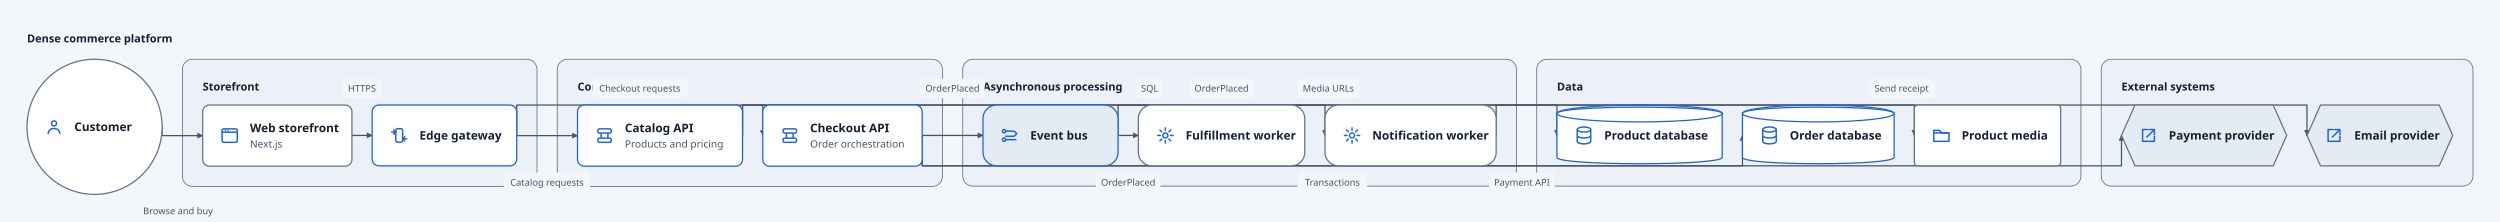
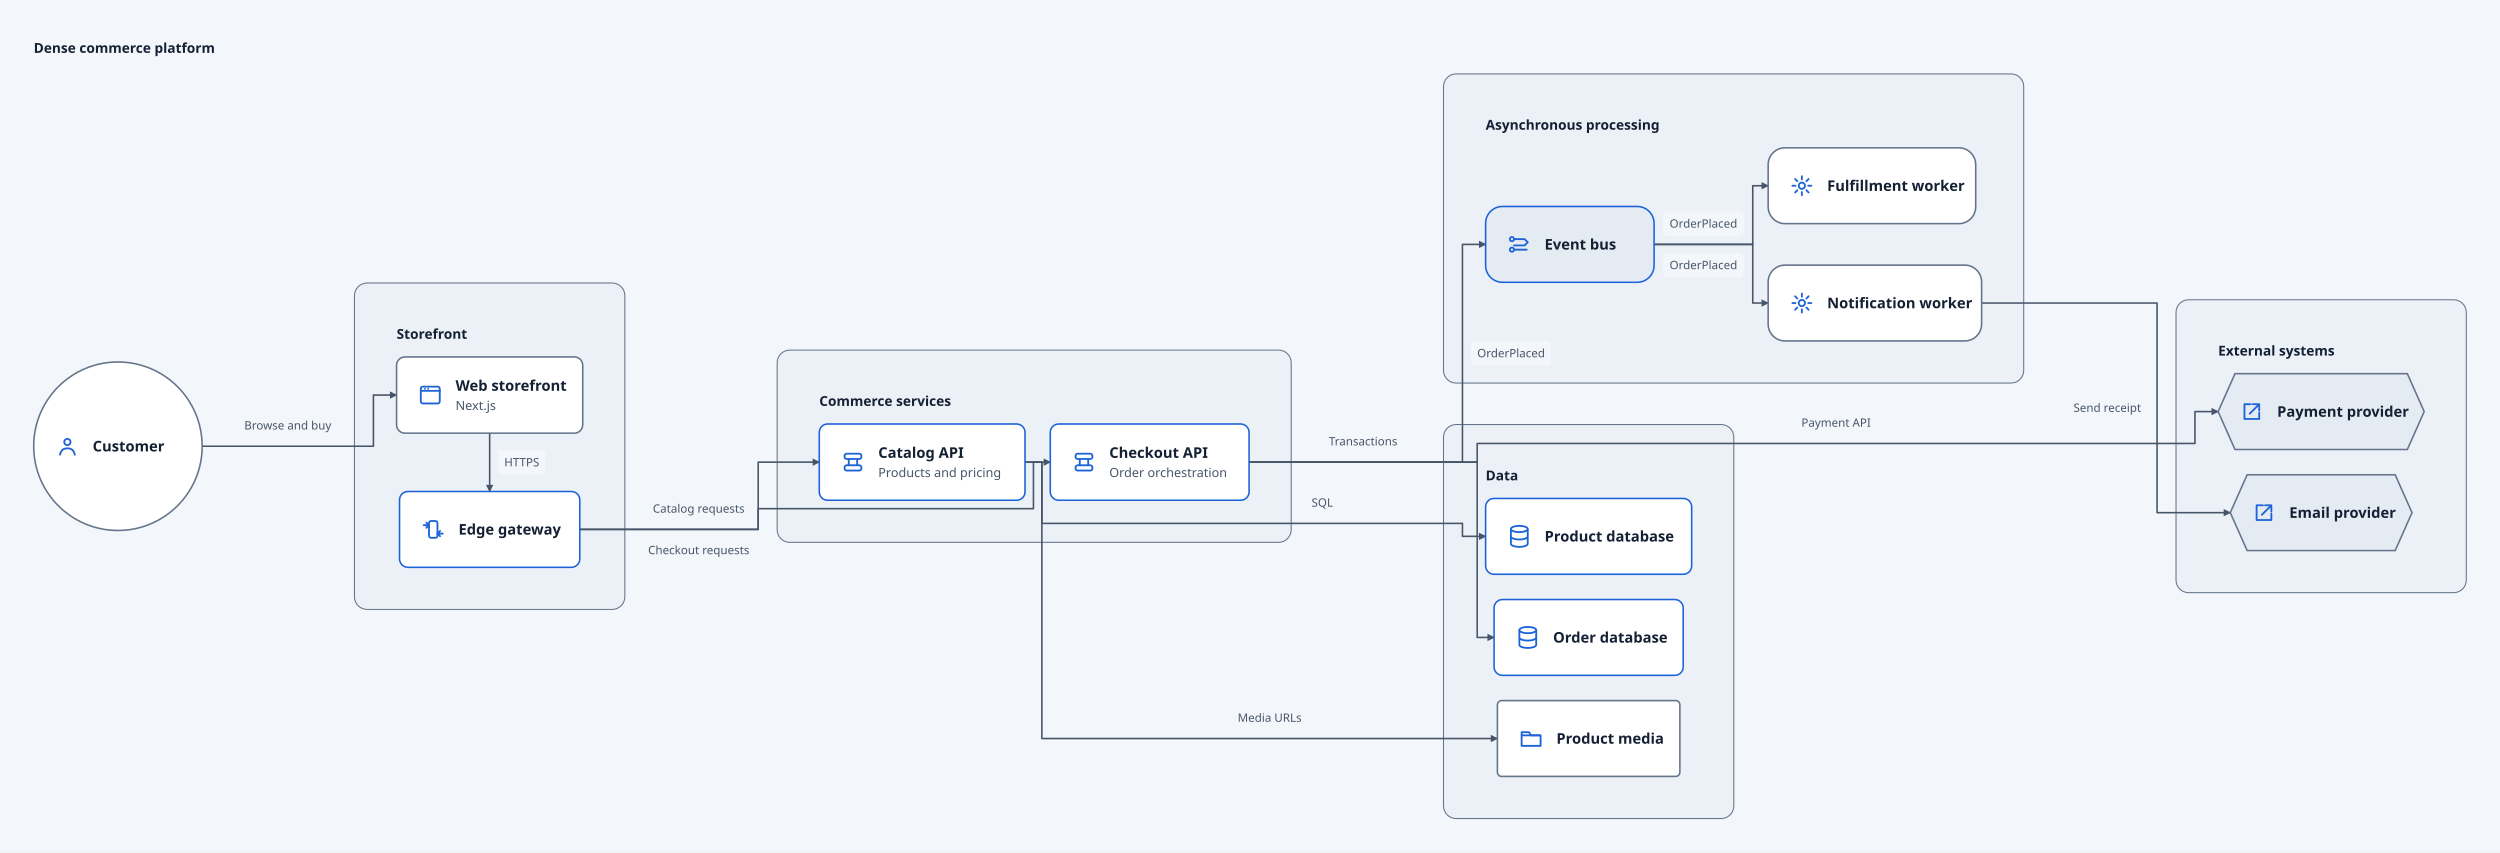
- <svg xmlns="http://www.w3.org/2000/svg" width="2960.9" height="262.2" viewBox="0 0 2960900 262200" role="img" aria-labelledby="stack-title stack-description" data-engine-version="0.7.0" data-theme-id="default" data-theme-version="0.5.0" data-theme-revision="sha256:3bfd66e1a96628b29b95b7273b54373bcce952f7285aefa506b4255a629eaf53">
-   <rect x="0" y="0" width="2960900" height="262200" fill="#F3F6FA" />
+ <svg xmlns="http://www.w3.org/2000/svg" width="2374.35" height="809.4" viewBox="0 0 2374.35 809.4" role="img" aria-labelledby="stack-title stack-description" data-engine-version="0.8.0" data-theme-id="default" data-theme-version="0.6.0" data-theme-revision="sha256:4d4e9dcda36bf2a5187a233c0be74c9e9302f41d5021e1fa2a73712837ff55c1">
+   <rect x="0" y="0" width="2374.35" height="809.4" fill="#F3F6FA" />
  <defs>
-     <marker id="stack-arrow" markerUnits="userSpaceOnUse" markerWidth="7000" markerHeight="7000" refX="9000" refY="5000" viewBox="0 0 10000 10000" orient="auto-start-reverse">
+     <marker id="stack-arrow" markerUnits="userSpaceOnUse" markerWidth="7" markerHeight="7" refX="9000" refY="5000" viewBox="0 0 10000 10000" orient="auto-start-reverse">
      <path d="M 0 0 L 10000 5000 L 0 10000 z" fill="#475569" />
    </marker>
  </defs>
-   <text x="32000" y="50200" fill="#142033" font-family="system-ui" font-size="13000" font-weight="600">Dense commerce platform</text>
+   <text x="32" y="50.2" fill="#142033" font-family="system-ui" font-size="13" font-weight="600">Dense commerce platform</text>
  <g data-stack-layer="groups">
    <g role="group" aria-label="Storefront" data-stack-id="storefront">
-       <rect x="216000" y="70200" width="420000" height="150600" rx="12000" fill="#E5EBF3" fill-opacity="0.55" stroke="#64748B" stroke-width="1000" />
-       <text x="240000" y="107200" fill="#142033" font-family="system-ui" font-size="13000" font-weight="600">Storefront</text>
+       <rect x="336.65" y="268.8" width="256.8" height="310" rx="12" fill="#E5EBF3" fill-opacity="0.55" stroke="#64748B" stroke-width="1" />
+       <text x="376.65" y="321.8" fill="#142033" font-family="system-ui" font-size="13" font-weight="600">Storefront</text>
    </g>
    <g role="group" aria-label="Commerce services" data-stack-id="commerce">
-       <rect x="660000" y="70200" width="456200" height="150600" rx="12000" fill="#E5EBF3" fill-opacity="0.55" stroke="#64748B" stroke-width="1000" />
-       <text x="684000" y="107200" fill="#142033" font-family="system-ui" font-size="13000" font-weight="600">Commerce services</text>
+       <rect x="738.1" y="332.5" width="488.2" height="182.6" rx="12" fill="#E5EBF3" fill-opacity="0.55" stroke="#64748B" stroke-width="1" />
+       <text x="778.1" y="385.5" fill="#142033" font-family="system-ui" font-size="13" font-weight="600">Commerce services</text>
    </g>
    <g role="group" aria-label="Asynchronous processing" data-stack-id="asynchronous">
-       <rect x="1140200" y="70200" width="655800" height="150200" rx="12000" fill="#E5EBF3" fill-opacity="0.55" stroke="#64748B" stroke-width="1000" />
-       <text x="1164200" y="107200" fill="#142033" font-family="system-ui" font-size="13000" font-weight="600">Asynchronous processing</text>
+       <rect x="1370.95" y="70.2" width="551.05" height="293.6" rx="12" fill="#E5EBF3" fill-opacity="0.55" stroke="#64748B" stroke-width="1" />
+       <text x="1410.95" y="123.2" fill="#142033" font-family="system-ui" font-size="13" font-weight="600">Asynchronous processing</text>
    </g>
    <g role="group" aria-label="Data" data-stack-id="data">
-       <rect x="1820000" y="70200" width="644600" height="150200" rx="12000" fill="#E5EBF3" fill-opacity="0.55" stroke="#64748B" stroke-width="1000" />
-       <text x="1844000" y="107200" fill="#142033" font-family="system-ui" font-size="13000" font-weight="600">Data</text>
+       <rect x="1370.95" y="403.2" width="275.7" height="374.2" rx="12" fill="#E5EBF3" fill-opacity="0.55" stroke="#64748B" stroke-width="1" />
+       <text x="1410.95" y="456.2" fill="#142033" font-family="system-ui" font-size="13" font-weight="600">Data</text>
    </g>
    <g role="group" aria-label="External systems" data-stack-id="partners">
-       <rect x="2488600" y="70200" width="440300" height="150200" rx="12000" fill="#E5EBF3" fill-opacity="0.55" stroke="#64748B" stroke-width="1000" />
-       <text x="2512600" y="107200" fill="#142033" font-family="system-ui" font-size="13000" font-weight="600">External systems</text>
+       <rect x="2066.65" y="284.7" width="275.7" height="278.2" rx="12" fill="#E5EBF3" fill-opacity="0.55" stroke="#64748B" stroke-width="1" />
+       <text x="2106.65" y="337.7" fill="#142033" font-family="system-ui" font-size="13" font-weight="600">External systems</text>
    </g>
  </g>
  <g data-stack-layer="edges">
    <g role="group" aria-label="Customer flows to Web storefront: Browse and buy" data-edge-kind="request" data-edge-direction="forward">
-       <polyline points="192000,150200 192000,160600 240000,160600" fill="none" stroke="#475569" stroke-width="1500" stroke-linecap="round" stroke-linejoin="round" marker-end="url(#stack-arrow)" />
+       <polyline points="192,423.8 354.65,423.8 354.65,375.2 376.65,375.2" fill="none" stroke="#475569" stroke-width="1.5" stroke-linecap="round" stroke-linejoin="round" marker-end="url(#stack-arrow)" />
    </g>
    <g role="group" aria-label="Web storefront flows to Edge gateway: HTTPS" data-edge-kind="request" data-edge-direction="forward">
-       <polyline points="416800,160600 416800,160400 440800,160400" fill="none" stroke="#475569" stroke-width="1500" stroke-linecap="round" stroke-linejoin="round" marker-end="url(#stack-arrow)" />
+       <polyline points="465.05,411.4 465.05,466.8" fill="none" stroke="#475569" stroke-width="1.5" stroke-linecap="round" stroke-linejoin="round" marker-end="url(#stack-arrow)" />
    </g>
    <g role="group" aria-label="Edge gateway flows to Catalog API: Catalog requests" data-edge-kind="request" data-edge-direction="forward">
-       <polyline points="612000,160400 612000,160600 684000,160600" fill="none" stroke="#475569" stroke-width="1500" stroke-linecap="round" stroke-linejoin="round" marker-end="url(#stack-arrow)" />
+       <polyline points="550.65,502.8 720.1,502.8 720.1,438.9 778.1,438.9" fill="none" stroke="#475569" stroke-width="1.5" stroke-linecap="round" stroke-linejoin="round" marker-end="url(#stack-arrow)" />
    </g>
    <g role="group" aria-label="Edge gateway flows to Checkout API: Checkout requests" data-edge-kind="request" data-edge-direction="forward">
-       <polyline points="612000,160400 612000,124400 903400,124400 903400,160600" fill="none" stroke="#475569" stroke-width="1500" stroke-linecap="round" stroke-linejoin="round" marker-end="url(#stack-arrow)" />
+       <polyline points="550.65,502.8 720.1,502.8 720.1,483.1 981.5,483.1 981.5,438.9 997.5,438.9" fill="none" stroke="#475569" stroke-width="1.5" stroke-linecap="round" stroke-linejoin="round" marker-end="url(#stack-arrow)" />
    </g>
    <g role="group" aria-label="Catalog API flows to Product database: SQL" data-edge-kind="data" data-edge-direction="forward">
-       <polyline points="879400,160600 879400,124400 1844000,124400 1844000,160400" fill="none" stroke="#475569" stroke-width="1500" stroke-linecap="round" stroke-linejoin="round" marker-end="url(#stack-arrow)" />
+       <polyline points="973.5,438.9 989.5,438.9 989.5,497.1 1388.95,497.1 1388.95,509.4 1410.95,509.4" fill="none" stroke="#475569" stroke-width="1.5" stroke-linecap="round" stroke-linejoin="round" marker-end="url(#stack-arrow)" />
    </g>
    <g role="group" aria-label="Catalog API flows to Product media: Media URLs" data-edge-kind="data" data-edge-direction="forward">
-       <polyline points="879400,160600 879400,124400 2267300,124400 2267300,160400" fill="none" stroke="#475569" stroke-width="1500" stroke-linecap="round" stroke-linejoin="round" marker-end="url(#stack-arrow)" />
+       <polyline points="973.5,438.9 989.5,438.9 989.5,701.4 1422.15,701.4" fill="none" stroke="#475569" stroke-width="1.5" stroke-linecap="round" stroke-linejoin="round" marker-end="url(#stack-arrow)" />
    </g>
    <g role="group" aria-label="Checkout API flows to Order database: Transactions" data-edge-kind="data" data-edge-direction="forward">
-       <polyline points="1092200,160600 1092200,196400 2063700,196400 2063700,160400" fill="none" stroke="#475569" stroke-width="1500" stroke-linecap="round" stroke-linejoin="round" marker-end="url(#stack-arrow)" />
+       <polyline points="1186.3,438.9 1402.95,438.9 1402.95,605.4 1419,605.4" fill="none" stroke="#475569" stroke-width="1.5" stroke-linecap="round" stroke-linejoin="round" marker-end="url(#stack-arrow)" />
    </g>
    <g role="group" aria-label="Checkout API flows to Payment provider: Payment API" data-edge-kind="request" data-edge-direction="forward">
-       <polyline points="1092200,160600 1092200,196400 2512600,196400 2512600,160400" fill="none" stroke="#475569" stroke-width="1500" stroke-linecap="round" stroke-linejoin="round" marker-end="url(#stack-arrow)" />
+       <polyline points="1186.3,438.9 1402.95,438.9 1402.95,421.2 2084.65,421.2 2084.65,390.9 2106.65,390.9" fill="none" stroke="#475569" stroke-width="1.5" stroke-linecap="round" stroke-linejoin="round" marker-end="url(#stack-arrow)" />
    </g>
    <g role="group" aria-label="Checkout API flows to Event bus: OrderPlaced" data-edge-kind="event" data-edge-direction="forward">
-       <polyline points="1092200,160600 1092200,160400 1164200,160400" fill="none" stroke="#475569" stroke-width="1500" stroke-linecap="round" stroke-linejoin="round" marker-end="url(#stack-arrow)" />
+       <polyline points="1186.3,438.9 1388.95,438.9 1388.95,232.1 1410.95,232.1" fill="none" stroke="#475569" stroke-width="1.5" stroke-linecap="round" stroke-linejoin="round" marker-end="url(#stack-arrow)" />
    </g>
    <g role="group" aria-label="Event bus flows to Fulfillment worker: OrderPlaced" data-edge-kind="event" data-edge-direction="forward">
-       <polyline points="1324200,160400 1348200,160400" fill="none" stroke="#475569" stroke-width="1500" stroke-linecap="round" stroke-linejoin="round" marker-end="url(#stack-arrow)" />
+       <polyline points="1570.95,232.1 1664.65,232.1 1664.65,176.4 1679.3,176.4" fill="none" stroke="#475569" stroke-width="1.5" stroke-linecap="round" stroke-linejoin="round" marker-end="url(#stack-arrow)" />
    </g>
    <g role="group" aria-label="Event bus flows to Notification worker: OrderPlaced" data-edge-kind="event" data-edge-direction="forward">
-       <polyline points="1324200,160400 1324200,124400 1569300,124400 1569300,160400" fill="none" stroke="#475569" stroke-width="1500" stroke-linecap="round" stroke-linejoin="round" marker-end="url(#stack-arrow)" />
+       <polyline points="1570.95,232.1 1664.65,232.1 1664.65,287.8 1679.3,287.8" fill="none" stroke="#475569" stroke-width="1.5" stroke-linecap="round" stroke-linejoin="round" marker-end="url(#stack-arrow)" />
    </g>
    <g role="group" aria-label="Notification worker flows to Email provider: Send receipt" data-edge-kind="request" data-edge-direction="forward">
-       <polyline points="1772000,160400 1772000,124400 2732300,124400 2732300,160400" fill="none" stroke="#475569" stroke-width="1500" stroke-linecap="round" stroke-linejoin="round" marker-end="url(#stack-arrow)" />
+       <polyline points="1882,287.8 2048.65,287.8 2048.65,486.9 2118.2,486.9" fill="none" stroke="#475569" stroke-width="1.5" stroke-linecap="round" stroke-linejoin="round" marker-end="url(#stack-arrow)" />
    </g>
  </g>
  <g data-stack-layer="nodes">
    <g role="group" aria-label="Customer" data-stack-id="customer" data-node-kind="actor">
-       <circle cx="112000" cy="150200" r="80000" fill="#FFFFFF" stroke="#64748B" stroke-width="1500" />
-       <svg x="52000" y="138200" width="24000" height="24000" viewBox="0 0 24 24" color="#1D63D8" aria-hidden="true" focusable="false" data-icon-id="kind-actor">
+       <circle cx="112" cy="423.8" r="80" fill="#FFFFFF" stroke="#64748B" stroke-width="1.5" />
+       <svg x="52" y="411.8" width="24" height="24" viewBox="0 0 24 24" color="#1D63D8" aria-hidden="true" focusable="false" data-icon-id="kind-actor">
        <circle cx="12" cy="8" r="3" fill="none" stroke="currentColor" stroke-width="1.75" />
        <path d="M5 20c.8-4 3-6 7-6s6.2 2 7 6" fill="none" stroke="currentColor" stroke-width="1.75" stroke-linecap="round" />
      </svg>
-       <text x="88000" y="150200" dominant-baseline="middle" fill="#142033" font-family="system-ui" font-size="14000" font-weight="600">Customer</text>
+       <text x="88" y="423.8" dominant-baseline="middle" fill="#142033" font-family="system-ui" font-size="14" font-weight="600">Customer</text>
    </g>
    <g role="group" aria-label="Web storefront: Next.js" data-stack-id="web" data-node-kind="client">
-       <rect x="240000" y="124400" width="176800" height="72400" rx="8000" fill="#FFFFFF" stroke="#64748B" stroke-width="1500" />
-       <svg x="260000" y="148600" width="24000" height="24000" viewBox="0 0 24 24" color="#1D63D8" aria-hidden="true" focusable="false" data-icon-id="web">
+       <rect x="376.65" y="339" width="176.8" height="72.4" rx="8" fill="#FFFFFF" stroke="#64748B" stroke-width="1.5" />
+       <svg x="396.65" y="363.2" width="24" height="24" viewBox="0 0 24 24" color="#1D63D8" aria-hidden="true" focusable="false" data-icon-id="web">
        <rect x="3" y="4" width="18" height="16" rx="2" fill="none" stroke="currentColor" stroke-width="1.75" />
        <path d="M3 8h18M7 6h.01M10 6h.01" fill="none" stroke="currentColor" stroke-width="1.75" stroke-linecap="round" />
      </svg>
-       <text x="296000" y="151600" dominant-baseline="middle" fill="#142033" font-family="system-ui" font-size="14000" font-weight="600">Web storefront</text>
-       <text x="296000" y="170600" dominant-baseline="middle" fill="#475569" font-family="system-ui" font-size="12000" font-weight="400">Next.js</text>
+       <text x="432.65" y="366.2" dominant-baseline="middle" fill="#142033" font-family="system-ui" font-size="14" font-weight="600">Web storefront</text>
+       <text x="432.65" y="385.2" dominant-baseline="middle" fill="#475569" font-family="system-ui" font-size="12" font-weight="400">Next.js</text>
    </g>
    <g role="group" aria-label="Edge gateway" data-stack-id="gateway" data-node-kind="service">
-       <rect x="440800" y="124400" width="171200" height="72000" rx="8000" fill="#FFFFFF" stroke="#1D63D8" stroke-width="1500" />
-       <svg x="460800" y="148400" width="24000" height="24000" viewBox="0 0 24 24" color="#1D63D8" aria-hidden="true" focusable="false" data-icon-id="gateway">
+       <rect x="379.45" y="466.8" width="171.2" height="72" rx="8" fill="#FFFFFF" stroke="#1D63D8" stroke-width="1.5" />
+       <svg x="399.45" y="490.8" width="24" height="24" viewBox="0 0 24 24" color="#1D63D8" aria-hidden="true" focusable="false" data-icon-id="gateway">
        <rect x="8" y="4" width="8" height="16" rx="2" fill="none" stroke="currentColor" stroke-width="1.75" />
        <path d="M3 8h5M5.5 5.5 8 8l-2.5 2.5M21 16h-5M18.5 13.5 16 16l2.5 2.5" fill="none" stroke="currentColor" stroke-width="1.75" stroke-linecap="round" stroke-linejoin="round" />
      </svg>
-       <text x="496800" y="160400" dominant-baseline="middle" fill="#142033" font-family="system-ui" font-size="14000" font-weight="600">Edge gateway</text>
+       <text x="435.45" y="502.8" dominant-baseline="middle" fill="#142033" font-family="system-ui" font-size="14" font-weight="600">Edge gateway</text>
    </g>
    <g role="group" aria-label="Catalog API: Products and pricing" data-stack-id="catalog" data-node-kind="service">
-       <rect x="684000" y="124400" width="195400" height="72400" rx="8000" fill="#FFFFFF" stroke="#1D63D8" stroke-width="1500" />
-       <svg x="704000" y="148600" width="24000" height="24000" viewBox="0 0 24 24" color="#1D63D8" aria-hidden="true" focusable="false" data-icon-id="kind-service">
+       <rect x="778.1" y="402.7" width="195.4" height="72.4" rx="8" fill="#FFFFFF" stroke="#1D63D8" stroke-width="1.5" />
+       <svg x="798.1" y="426.9" width="24" height="24" viewBox="0 0 24 24" color="#1D63D8" aria-hidden="true" focusable="false" data-icon-id="kind-service">
        <rect x="4" y="4" width="16" height="5" rx="2" fill="none" stroke="currentColor" stroke-width="1.75" />
        <rect x="4" y="15" width="16" height="5" rx="2" fill="none" stroke="currentColor" stroke-width="1.75" />
        <path d="M8 9v6M16 9v6" fill="none" stroke="currentColor" stroke-width="1.75" />
      </svg>
-       <text x="740000" y="151600" dominant-baseline="middle" fill="#142033" font-family="system-ui" font-size="14000" font-weight="600">Catalog API</text>
-       <text x="740000" y="170600" dominant-baseline="middle" fill="#475569" font-family="system-ui" font-size="12000" font-weight="400">Products and pricing</text>
+       <text x="834.1" y="429.9" dominant-baseline="middle" fill="#142033" font-family="system-ui" font-size="14" font-weight="600">Catalog API</text>
+       <text x="834.1" y="448.9" dominant-baseline="middle" fill="#475569" font-family="system-ui" font-size="12" font-weight="400">Products and pricing</text>
    </g>
    <g role="group" aria-label="Checkout API: Order orchestration" data-stack-id="checkout" data-node-kind="service">
-       <rect x="903400" y="124400" width="188800" height="72400" rx="8000" fill="#FFFFFF" stroke="#1D63D8" stroke-width="1500" />
-       <svg x="923400" y="148600" width="24000" height="24000" viewBox="0 0 24 24" color="#1D63D8" aria-hidden="true" focusable="false" data-icon-id="kind-service">
+       <rect x="997.5" y="402.7" width="188.8" height="72.4" rx="8" fill="#FFFFFF" stroke="#1D63D8" stroke-width="1.5" />
+       <svg x="1017.5" y="426.9" width="24" height="24" viewBox="0 0 24 24" color="#1D63D8" aria-hidden="true" focusable="false" data-icon-id="kind-service">
        <rect x="4" y="4" width="16" height="5" rx="2" fill="none" stroke="currentColor" stroke-width="1.75" />
        <rect x="4" y="15" width="16" height="5" rx="2" fill="none" stroke="currentColor" stroke-width="1.75" />
        <path d="M8 9v6M16 9v6" fill="none" stroke="currentColor" stroke-width="1.75" />
      </svg>
-       <text x="959400" y="151600" dominant-baseline="middle" fill="#142033" font-family="system-ui" font-size="14000" font-weight="600">Checkout API</text>
-       <text x="959400" y="170600" dominant-baseline="middle" fill="#475569" font-family="system-ui" font-size="12000" font-weight="400">Order orchestration</text>
+       <text x="1053.5" y="429.9" dominant-baseline="middle" fill="#142033" font-family="system-ui" font-size="14" font-weight="600">Checkout API</text>
+       <text x="1053.5" y="448.9" dominant-baseline="middle" fill="#475569" font-family="system-ui" font-size="12" font-weight="400">Order orchestration</text>
    </g>
    <g role="group" aria-label="Event bus" data-stack-id="events" data-node-kind="queue">
-       <rect x="1164200" y="124400" width="160000" height="72000" rx="16000" fill="#E5EBF3" stroke="#1D63D8" stroke-width="1500" />
-       <svg x="1184200" y="148400" width="24000" height="24000" viewBox="0 0 24 24" color="#1D63D8" aria-hidden="true" focusable="false" data-icon-id="kind-queue">
+       <rect x="1410.95" y="196.1" width="160" height="72" rx="16" fill="#E5EBF3" stroke="#1D63D8" stroke-width="1.5" />
+       <svg x="1430.95" y="220.1" width="24" height="24" viewBox="0 0 24 24" color="#1D63D8" aria-hidden="true" focusable="false" data-icon-id="kind-queue">
        <circle cx="5" cy="7" r="2" fill="none" stroke="currentColor" stroke-width="1.75" />
        <circle cx="5" cy="17" r="2" fill="none" stroke="currentColor" stroke-width="1.75" />
        <path d="M7 7h10l3 3-3 3H7M7 17h12" fill="none" stroke="currentColor" stroke-width="1.75" stroke-linecap="round" stroke-linejoin="round" />
      </svg>
-       <text x="1220200" y="160400" dominant-baseline="middle" fill="#142033" font-family="system-ui" font-size="14000" font-weight="600">Event bus</text>
+       <text x="1466.95" y="232.1" dominant-baseline="middle" fill="#142033" font-family="system-ui" font-size="14" font-weight="600">Event bus</text>
    </g>
    <g role="group" aria-label="Fulfillment worker" data-stack-id="fulfillment" data-node-kind="worker">
-       <rect x="1348200" y="124400" width="197100" height="72000" rx="16000" fill="#FFFFFF" stroke="#64748B" stroke-width="1500" />
-       <svg x="1368200" y="148400" width="24000" height="24000" viewBox="0 0 24 24" color="#1D63D8" aria-hidden="true" focusable="false" data-icon-id="kind-worker">
+       <rect x="1679.3" y="140.4" width="197.1" height="72" rx="16" fill="#FFFFFF" stroke="#64748B" stroke-width="1.5" />
+       <svg x="1699.3" y="164.4" width="24" height="24" viewBox="0 0 24 24" color="#1D63D8" aria-hidden="true" focusable="false" data-icon-id="kind-worker">
        <circle cx="12" cy="12" r="3" fill="none" stroke="currentColor" stroke-width="1.75" />
        <path d="M12 3v3M12 18v3M3 12h3M18 12h3M5.6 5.6l2.1 2.1M16.3 16.3l2.1 2.1M18.4 5.6l-2.1 2.1M7.7 16.3l-2.1 2.1" fill="none" stroke="currentColor" stroke-width="1.75" stroke-linecap="round" />
      </svg>
-       <text x="1404200" y="160400" dominant-baseline="middle" fill="#142033" font-family="system-ui" font-size="14000" font-weight="600">Fulfillment worker</text>
+       <text x="1735.3" y="176.4" dominant-baseline="middle" fill="#142033" font-family="system-ui" font-size="14" font-weight="600">Fulfillment worker</text>
    </g>
    <g role="group" aria-label="Notification worker" data-stack-id="notifications" data-node-kind="worker">
-       <rect x="1569300" y="124400" width="202700" height="72000" rx="16000" fill="#FFFFFF" stroke="#64748B" stroke-width="1500" />
-       <svg x="1589300" y="148400" width="24000" height="24000" viewBox="0 0 24 24" color="#1D63D8" aria-hidden="true" focusable="false" data-icon-id="kind-worker">
+       <rect x="1679.3" y="251.8" width="202.7" height="72" rx="16" fill="#FFFFFF" stroke="#64748B" stroke-width="1.5" />
+       <svg x="1699.3" y="275.8" width="24" height="24" viewBox="0 0 24 24" color="#1D63D8" aria-hidden="true" focusable="false" data-icon-id="kind-worker">
        <circle cx="12" cy="12" r="3" fill="none" stroke="currentColor" stroke-width="1.75" />
        <path d="M12 3v3M12 18v3M3 12h3M18 12h3M5.6 5.6l2.1 2.1M16.3 16.3l2.1 2.1M18.4 5.6l-2.1 2.1M7.7 16.3l-2.1 2.1" fill="none" stroke="currentColor" stroke-width="1.75" stroke-linecap="round" />
      </svg>
-       <text x="1625300" y="160400" dominant-baseline="middle" fill="#142033" font-family="system-ui" font-size="14000" font-weight="600">Notification worker</text>
+       <text x="1735.3" y="287.8" dominant-baseline="middle" fill="#142033" font-family="system-ui" font-size="14" font-weight="600">Notification worker</text>
    </g>
    <g role="group" aria-label="Product database" data-stack-id="products" data-node-kind="database">
-       <path d="M 1844000 134400 V 186400 C 1844000 196400 2039700 196400 2039700 186400 V 134400 C 2039700 124400 1844000 124400 1844000 134400 Z" fill="#FFFFFF" stroke="#1D63D8" stroke-width="1500" />
-       <ellipse cx="1941850" cy="134400" rx="97850" ry="10000" fill="none" stroke="#1D63D8" stroke-width="1500" />
-       <svg x="1864000" y="148400" width="24000" height="24000" viewBox="0 0 24 24" color="#1D63D8" aria-hidden="true" focusable="false" data-icon-id="kind-database">
+       <rect x="1410.95" y="473.4" width="195.7" height="72" rx="8" fill="#FFFFFF" stroke="#1D63D8" stroke-width="1.5" />
+       <svg x="1430.95" y="497.4" width="24" height="24" viewBox="0 0 24 24" color="#1D63D8" aria-hidden="true" focusable="false" data-icon-id="kind-database">
        <ellipse cx="12" cy="5" rx="8" ry="3" fill="none" stroke="currentColor" stroke-width="1.75" />
        <path d="M4 5v7c0 1.7 3.6 3 8 3s8-1.3 8-3V5M4 12v7c0 1.7 3.6 3 8 3s8-1.3 8-3v-7" fill="none" stroke="currentColor" stroke-width="1.75" />
      </svg>
-       <text x="1900000" y="160400" dominant-baseline="middle" fill="#142033" font-family="system-ui" font-size="14000" font-weight="600">Product database</text>
+       <text x="1466.95" y="509.4" dominant-baseline="middle" fill="#142033" font-family="system-ui" font-size="14" font-weight="600">Product database</text>
    </g>
    <g role="group" aria-label="Order database" data-stack-id="orders" data-node-kind="database">
-       <path d="M 2063700 134400 V 186400 C 2063700 196400 2243300 196400 2243300 186400 V 134400 C 2243300 124400 2063700 124400 2063700 134400 Z" fill="#FFFFFF" stroke="#1D63D8" stroke-width="1500" />
-       <ellipse cx="2153500" cy="134400" rx="89800" ry="10000" fill="none" stroke="#1D63D8" stroke-width="1500" />
-       <svg x="2083700" y="148400" width="24000" height="24000" viewBox="0 0 24 24" color="#1D63D8" aria-hidden="true" focusable="false" data-icon-id="kind-database">
+       <rect x="1419" y="569.4" width="179.6" height="72" rx="8" fill="#FFFFFF" stroke="#1D63D8" stroke-width="1.5" />
+       <svg x="1439" y="593.4" width="24" height="24" viewBox="0 0 24 24" color="#1D63D8" aria-hidden="true" focusable="false" data-icon-id="kind-database">
        <ellipse cx="12" cy="5" rx="8" ry="3" fill="none" stroke="currentColor" stroke-width="1.75" />
        <path d="M4 5v7c0 1.7 3.6 3 8 3s8-1.3 8-3V5M4 12v7c0 1.7 3.6 3 8 3s8-1.3 8-3v-7" fill="none" stroke="currentColor" stroke-width="1.75" />
      </svg>
-       <text x="2119700" y="160400" dominant-baseline="middle" fill="#142033" font-family="system-ui" font-size="14000" font-weight="600">Order database</text>
+       <text x="1475" y="605.4" dominant-baseline="middle" fill="#142033" font-family="system-ui" font-size="14" font-weight="600">Order database</text>
    </g>
    <g role="group" aria-label="Product media" data-stack-id="assets" data-node-kind="storage">
-       <rect x="2267300" y="124400" width="173300" height="72000" rx="4000" fill="#FFFFFF" stroke="#64748B" stroke-width="1500" />
-       <svg x="2287300" y="148400" width="24000" height="24000" viewBox="0 0 24 24" color="#1D63D8" aria-hidden="true" focusable="false" data-icon-id="kind-storage">
+       <rect x="1422.15" y="665.4" width="173.3" height="72" rx="4" fill="#FFFFFF" stroke="#64748B" stroke-width="1.5" />
+       <svg x="1442.15" y="689.4" width="24" height="24" viewBox="0 0 24 24" color="#1D63D8" aria-hidden="true" focusable="false" data-icon-id="kind-storage">
        <path d="M3 6h7l2 3h9v10H3V6Z" fill="none" stroke="currentColor" stroke-width="1.75" stroke-linejoin="round" />
        <path d="M3 9h18" fill="none" stroke="currentColor" stroke-width="1.75" />
      </svg>
-       <text x="2323300" y="160400" dominant-baseline="middle" fill="#142033" font-family="system-ui" font-size="14000" font-weight="600">Product media</text>
+       <text x="1478.15" y="701.4" dominant-baseline="middle" fill="#142033" font-family="system-ui" font-size="14" font-weight="600">Product media</text>
    </g>
    <g role="group" aria-label="Payment provider" data-stack-id="payment" data-node-kind="external">
-       <polygon points="2528600,124400 2692300,124400 2708300,160400 2692300,196400 2528600,196400 2512600,160400" fill="#E5EBF3" stroke="#64748B" stroke-width="1500" />
-       <svg x="2532600" y="148400" width="24000" height="24000" viewBox="0 0 24 24" color="#1D63D8" aria-hidden="true" focusable="false" data-icon-id="kind-external">
+       <polygon points="2122.65,354.9 2286.35,354.9 2302.35,390.9 2286.35,426.9 2122.65,426.9 2106.65,390.9" fill="#E5EBF3" stroke="#64748B" stroke-width="1.5" />
+       <svg x="2126.65" y="378.9" width="24" height="24" viewBox="0 0 24 24" color="#1D63D8" aria-hidden="true" focusable="false" data-icon-id="kind-external">
        <path d="M11 5H5v14h14v-6M13 5h6v6M19 5l-9 9" fill="none" stroke="currentColor" stroke-width="1.75" stroke-linecap="round" stroke-linejoin="round" />
      </svg>
-       <text x="2568600" y="160400" dominant-baseline="middle" fill="#142033" font-family="system-ui" font-size="14000" font-weight="600">Payment provider</text>
+       <text x="2162.65" y="390.9" dominant-baseline="middle" fill="#142033" font-family="system-ui" font-size="14" font-weight="600">Payment provider</text>
    </g>
    <g role="group" aria-label="Email provider" data-stack-id="email" data-node-kind="external">
-       <polygon points="2748300,124400 2888900,124400 2904900,160400 2888900,196400 2748300,196400 2732300,160400" fill="#E5EBF3" stroke="#64748B" stroke-width="1500" />
-       <svg x="2752300" y="148400" width="24000" height="24000" viewBox="0 0 24 24" color="#1D63D8" aria-hidden="true" focusable="false" data-icon-id="kind-external">
+       <polygon points="2134.2,450.9 2274.8,450.9 2290.8,486.9 2274.8,522.9 2134.2,522.9 2118.2,486.9" fill="#E5EBF3" stroke="#64748B" stroke-width="1.5" />
+       <svg x="2138.2" y="474.9" width="24" height="24" viewBox="0 0 24 24" color="#1D63D8" aria-hidden="true" focusable="false" data-icon-id="kind-external">
        <path d="M11 5H5v14h14v-6M13 5h6v6M19 5l-9 9" fill="none" stroke="currentColor" stroke-width="1.75" stroke-linecap="round" stroke-linejoin="round" />
      </svg>
-       <text x="2788300" y="160400" dominant-baseline="middle" fill="#142033" font-family="system-ui" font-size="14000" font-weight="600">Email provider</text>
+       <text x="2174.2" y="486.9" dominant-baseline="middle" fill="#142033" font-family="system-ui" font-size="14" font-weight="600">Email provider</text>
    </g>
  </g>
  <g data-stack-layer="edge-labels" aria-hidden="true">
    <g data-edge-label="Browse and buy">
-       <rect x="162450" y="238200" width="96700" height="23400" rx="4000" fill="#F3F6FA" />
-       <text x="210800" y="249900" text-anchor="middle" dominant-baseline="middle" fill="#475569" font-family="system-ui" font-size="11000">Browse and buy</text>
+       <rect x="224.975" y="392.4" width="96.7" height="23.4" rx="4" fill="#F3F6FA" />
+       <text x="273.325" y="404.1" text-anchor="middle" dominant-baseline="middle" fill="#475569" font-family="system-ui" font-size="11">Browse and buy</text>
    </g>
    <g data-edge-label="HTTPS">
-       <rect x="406200" y="93000" width="45000" height="23400" rx="4000" fill="#F3F6FA" />
-       <text x="428700" y="104700" text-anchor="middle" dominant-baseline="middle" fill="#475569" font-family="system-ui" font-size="11000">HTTPS</text>
+       <rect x="473.05" y="427.4" width="45" height="23.4" rx="4" fill="#F3F6FA" />
+       <text x="495.55" y="439.1" text-anchor="middle" dominant-baseline="middle" fill="#475569" font-family="system-ui" font-size="11">HTTPS</text>
    </g>
    <g data-edge-label="Catalog requests">
-       <rect x="596800" y="204400" width="102200" height="23400" rx="4000" fill="#F3F6FA" />
-       <text x="647900" y="216100" text-anchor="middle" dominant-baseline="middle" fill="#475569" font-family="system-ui" font-size="11000">Catalog requests</text>
+       <rect x="612.516" y="471.4" width="102.2" height="23.4" rx="4" fill="#F3F6FA" />
+       <text x="663.616" y="483.1" text-anchor="middle" dominant-baseline="middle" fill="#475569" font-family="system-ui" font-size="11">Catalog requests</text>
    </g>
    <g data-edge-label="Checkout requests">
-       <rect x="701475" y="93000" width="112650" height="23400" rx="4000" fill="#F3F6FA" />
-       <text x="757800" y="104700" text-anchor="middle" dominant-baseline="middle" fill="#475569" font-family="system-ui" font-size="11000">Checkout requests</text>
+       <rect x="607.291" y="510.8" width="112.65" height="23.4" rx="4" fill="#F3F6FA" />
+       <text x="663.616" y="522.5" text-anchor="middle" dominant-baseline="middle" fill="#475569" font-family="system-ui" font-size="11">Checkout requests</text>
    </g>
    <g data-edge-label="SQL">
-       <rect x="1345700" y="93000" width="31800" height="23400" rx="4000" fill="#F3F6FA" />
-       <text x="1361600" y="104700" text-anchor="middle" dominant-baseline="middle" fill="#475569" font-family="system-ui" font-size="11000">SQL</text>
+       <rect x="1239.9" y="465.7" width="31.8" height="23.4" rx="4" fill="#F3F6FA" />
+       <text x="1255.8" y="477.4" text-anchor="middle" dominant-baseline="middle" fill="#475569" font-family="system-ui" font-size="11">SQL</text>
    </g>
    <g data-edge-label="Media URLs">
-       <rect x="1536725" y="93000" width="73050" height="23400" rx="4000" fill="#F3F6FA" />
-       <text x="1573250" y="104700" text-anchor="middle" dominant-baseline="middle" fill="#475569" font-family="system-ui" font-size="11000">Media URLs</text>
+       <rect x="1169.3" y="670" width="73.05" height="23.4" rx="4" fill="#F3F6FA" />
+       <text x="1205.825" y="681.7" text-anchor="middle" dominant-baseline="middle" fill="#475569" font-family="system-ui" font-size="11">Media URLs</text>
    </g>
    <g data-edge-label="Transactions">
-       <rect x="1536850" y="204400" width="82400" height="23400" rx="4000" fill="#F3F6FA" />
-       <text x="1578050" y="216100" text-anchor="middle" dominant-baseline="middle" fill="#475569" font-family="system-ui" font-size="11000">Transactions</text>
+       <rect x="1253.425" y="407.5" width="82.4" height="23.4" rx="4" fill="#F3F6FA" />
+       <text x="1294.625" y="419.2" text-anchor="middle" dominant-baseline="middle" fill="#475569" font-family="system-ui" font-size="11">Transactions</text>
    </g>
    <g data-edge-label="Payment API">
-       <rect x="1763500" y="204400" width="78000" height="23400" rx="4000" fill="#F3F6FA" />
-       <text x="1802500" y="216100" text-anchor="middle" dominant-baseline="middle" fill="#475569" font-family="system-ui" font-size="11000">Payment API</text>
+       <rect x="1704.8" y="389.8" width="78" height="23.4" rx="4" fill="#F3F6FA" />
+       <text x="1743.8" y="401.5" text-anchor="middle" dominant-baseline="middle" fill="#475569" font-family="system-ui" font-size="11">Payment API</text>
    </g>
    <g data-edge-label="OrderPlaced">
-       <rect x="1089925" y="93000" width="76350" height="23400" rx="4000" fill="#F3F6FA" />
-       <text x="1128100" y="104700" text-anchor="middle" dominant-baseline="middle" fill="#475569" font-family="system-ui" font-size="11000">OrderPlaced</text>
+       <rect x="1396.95" y="323.8" width="76.35" height="23.4" rx="4" fill="#F3F6FA" />
+       <text x="1435.125" y="335.5" text-anchor="middle" dominant-baseline="middle" fill="#475569" font-family="system-ui" font-size="11">OrderPlaced</text>
    </g>
    <g data-edge-label="OrderPlaced">
-       <rect x="1298025" y="204400" width="76350" height="23400" rx="4000" fill="#F3F6FA" />
-       <text x="1336200" y="216100" text-anchor="middle" dominant-baseline="middle" fill="#475569" font-family="system-ui" font-size="11000">OrderPlaced</text>
+       <rect x="1579.625" y="200.7" width="76.35" height="23.4" rx="4" fill="#F3F6FA" />
+       <text x="1617.8" y="212.4" text-anchor="middle" dominant-baseline="middle" fill="#475569" font-family="system-ui" font-size="11">OrderPlaced</text>
    </g>
    <g data-edge-label="OrderPlaced">
-       <rect x="1408575" y="93000" width="76350" height="23400" rx="4000" fill="#F3F6FA" />
-       <text x="1446750" y="104700" text-anchor="middle" dominant-baseline="middle" fill="#475569" font-family="system-ui" font-size="11000">OrderPlaced</text>
+       <rect x="1579.625" y="240.1" width="76.35" height="23.4" rx="4" fill="#F3F6FA" />
+       <text x="1617.8" y="251.8" text-anchor="middle" dominant-baseline="middle" fill="#475569" font-family="system-ui" font-size="11">OrderPlaced</text>
    </g>
    <g data-edge-label="Send receipt">
-       <rect x="2212875" y="93000" width="78550" height="23400" rx="4000" fill="#F3F6FA" />
-       <text x="2252150" y="104700" text-anchor="middle" dominant-baseline="middle" fill="#475569" font-family="system-ui" font-size="11000">Send receipt</text>
+       <rect x="1962.1" y="375.65" width="78.55" height="23.4" rx="4" fill="#F3F6FA" />
+       <text x="2001.375" y="387.35" text-anchor="middle" dominant-baseline="middle" fill="#475569" font-family="system-ui" font-size="11">Send receipt</text>
    </g>
  </g>
</svg>
